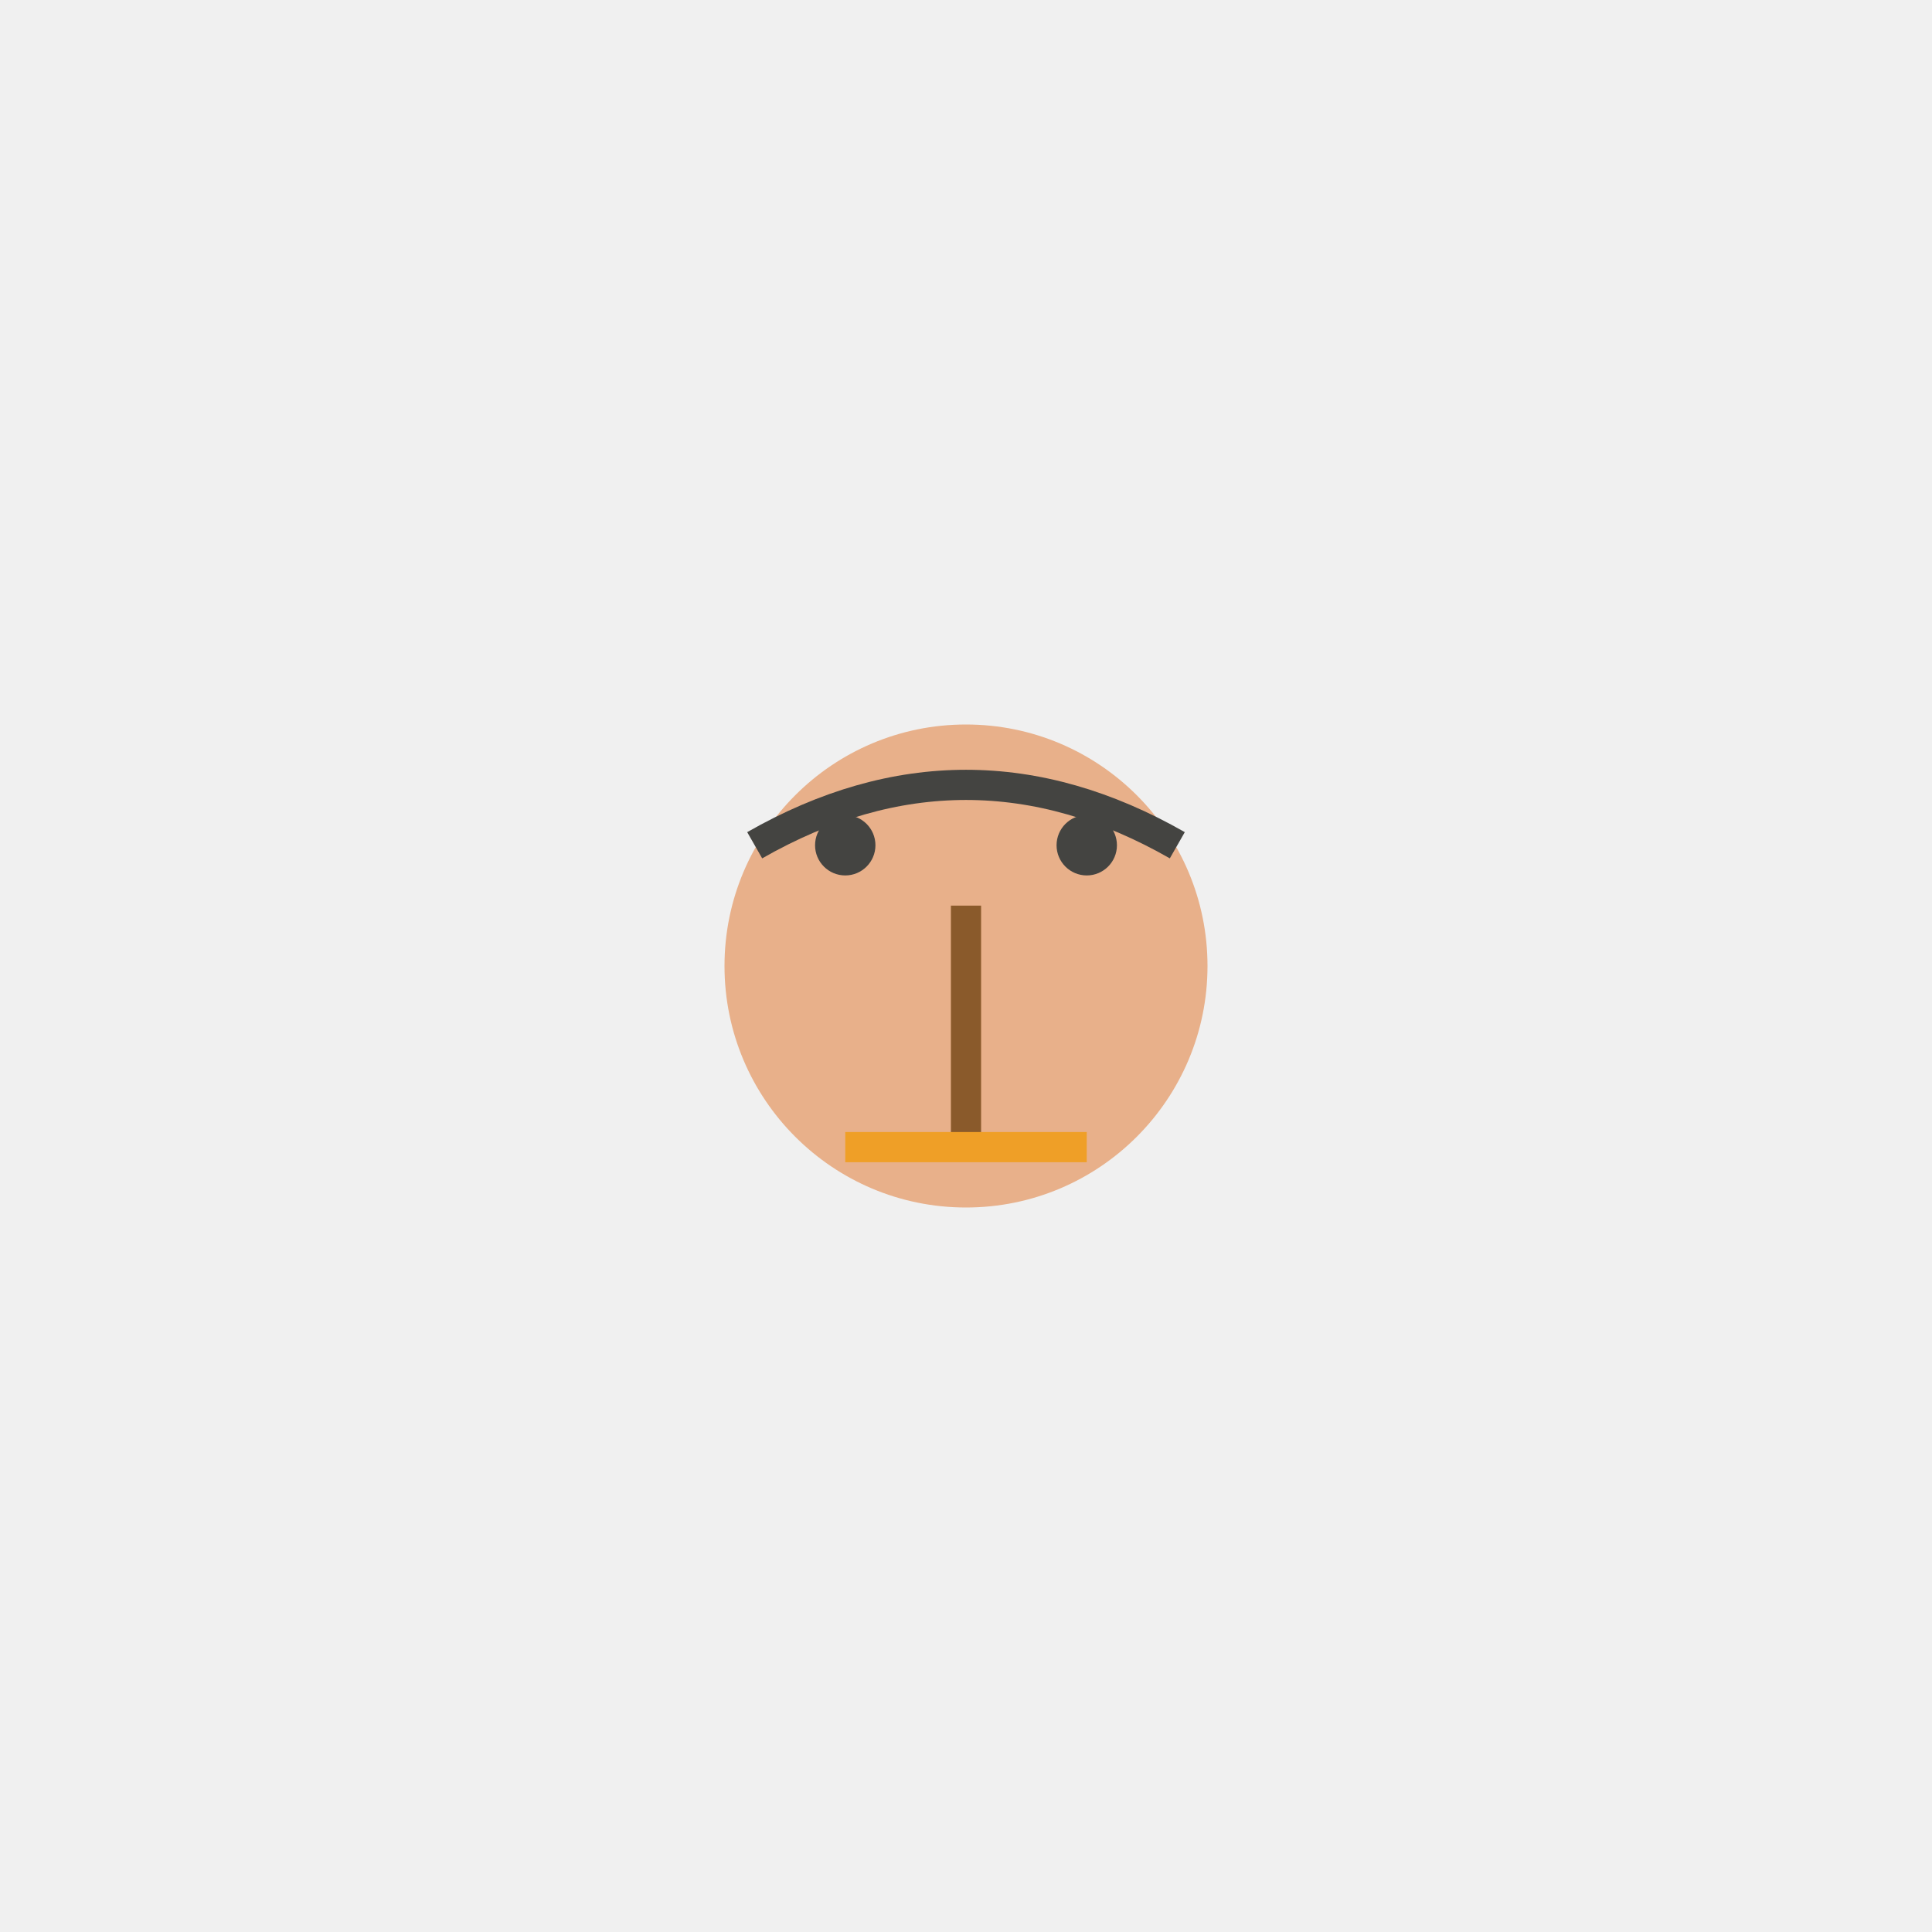
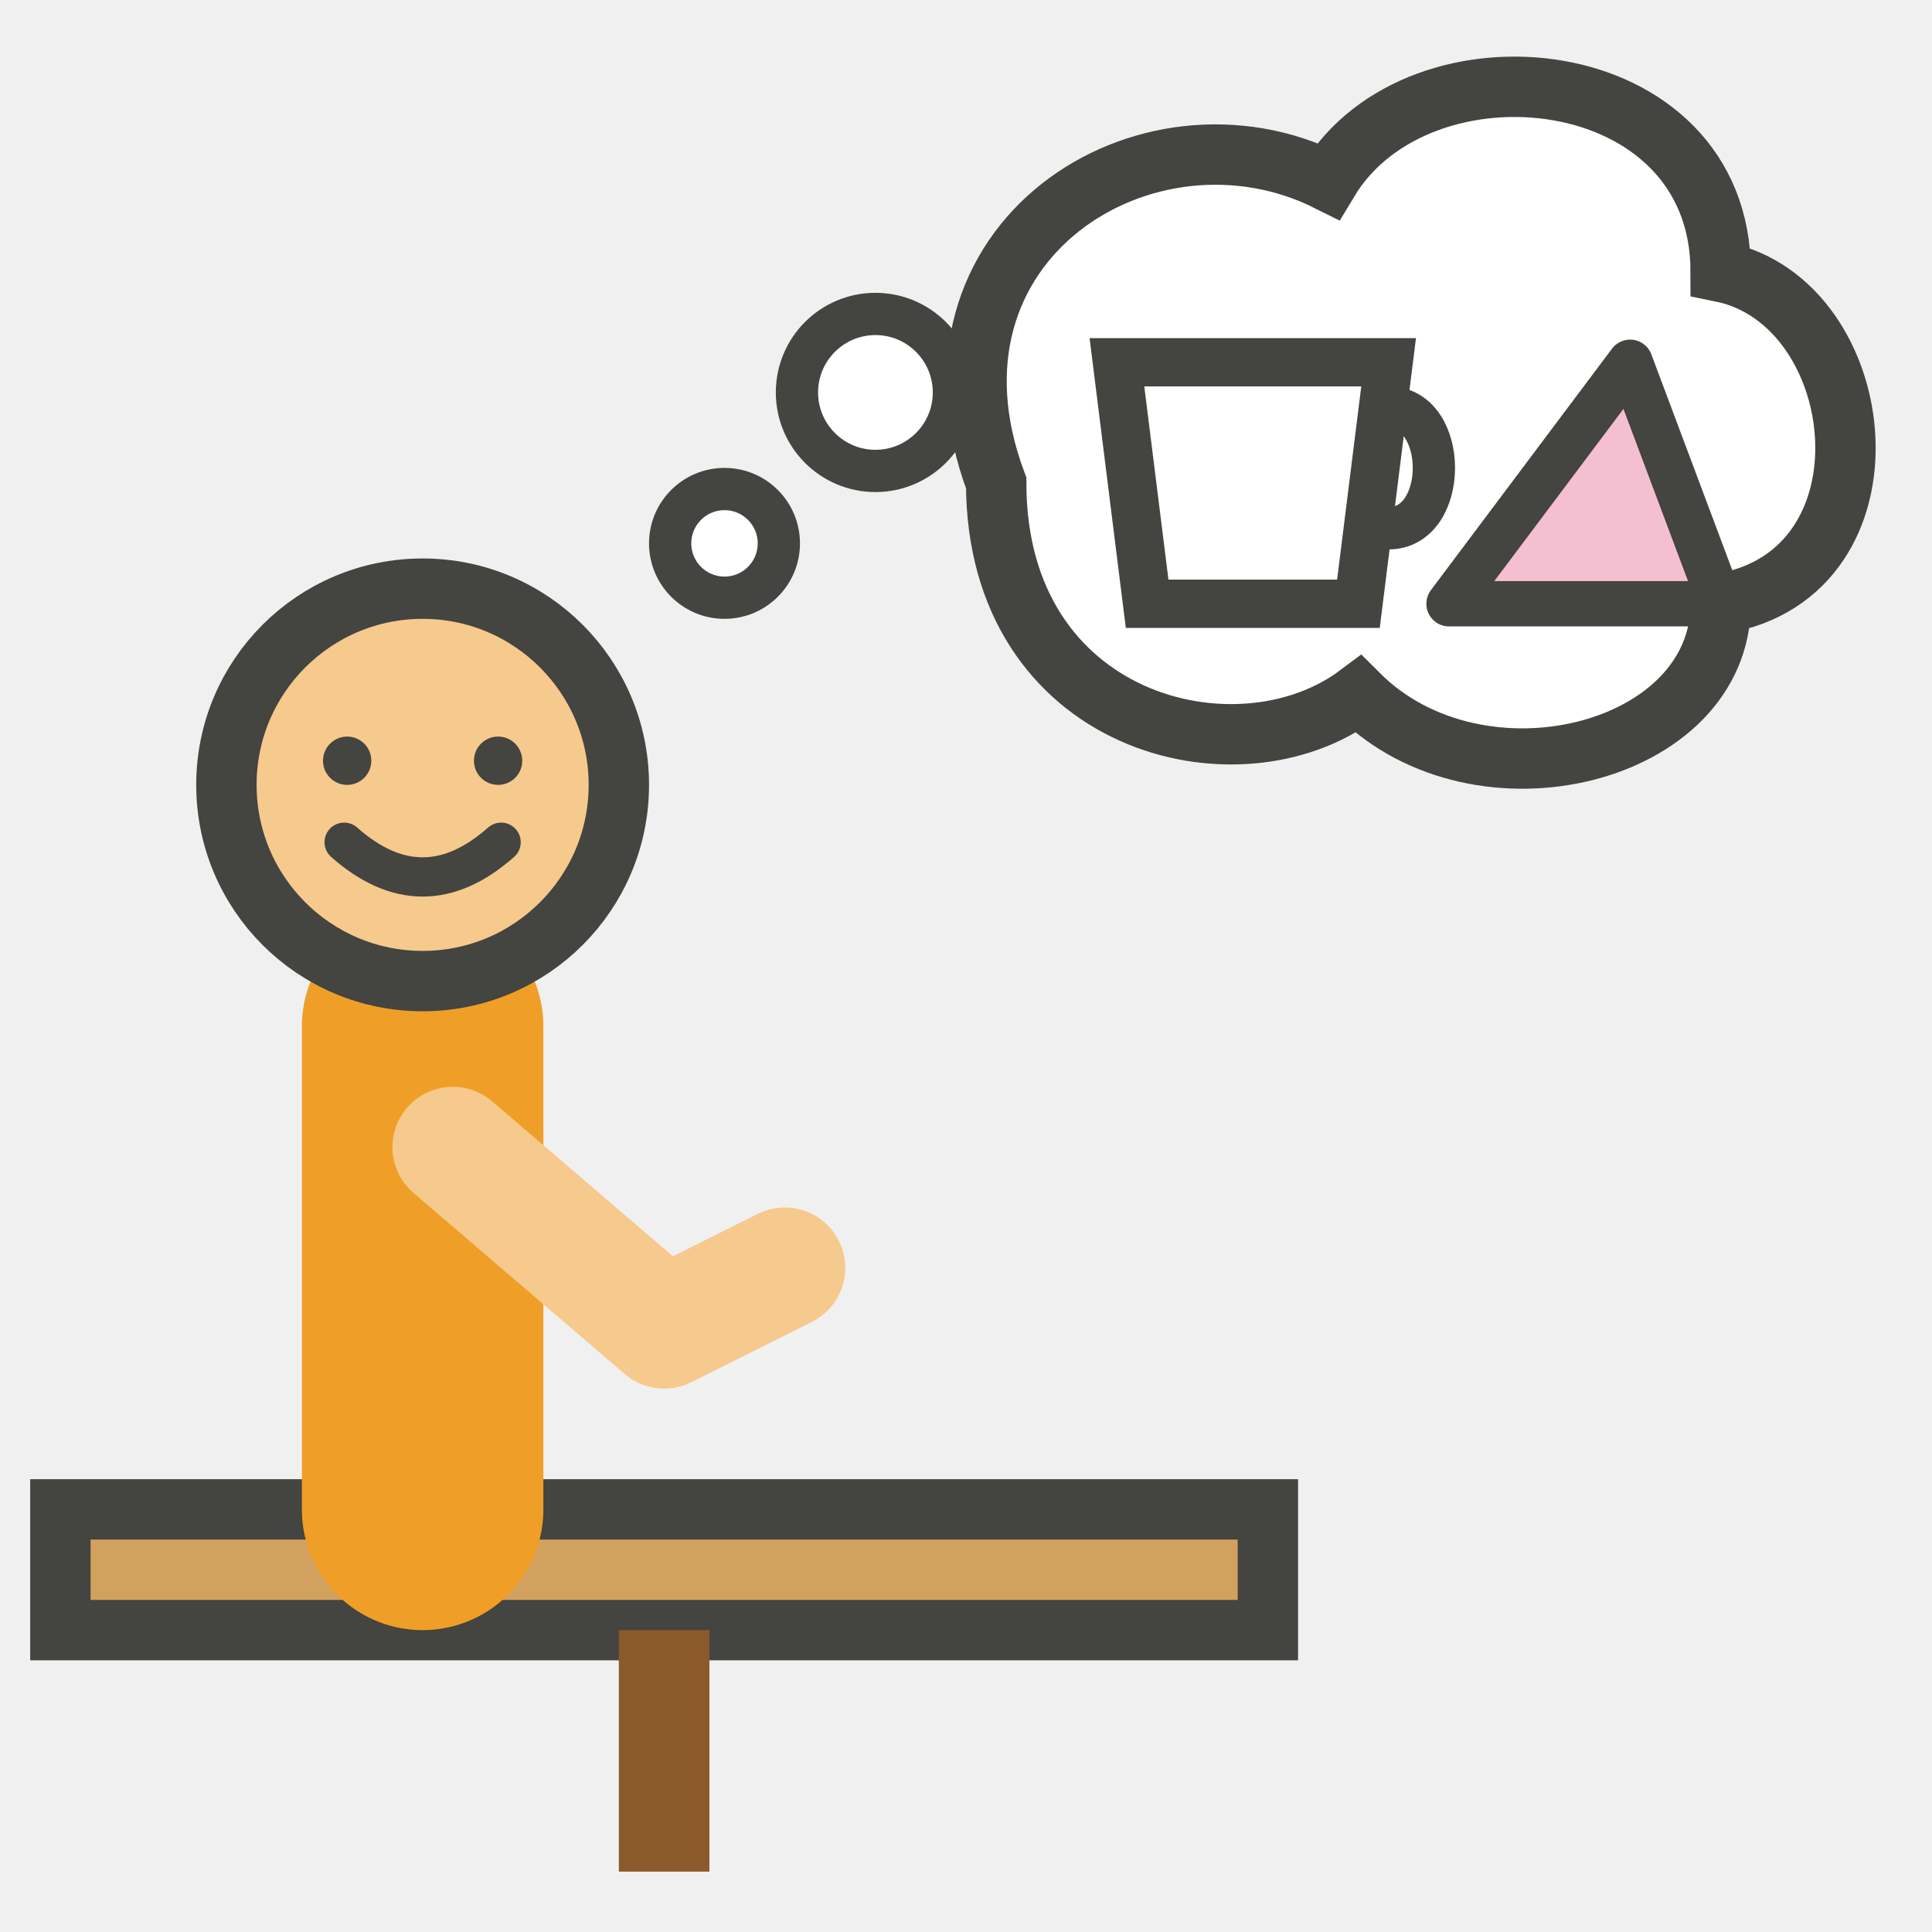
<svg xmlns="http://www.w3.org/2000/svg" viewBox="0 0 64 64">
-   <circle cx="32" cy="32" r="8" fill="#E8B08A" />
-   <path d="M25 28 Q32 24 39 28" stroke="#444441" stroke-width="1" fill="none" />
-   <circle cx="28" cy="28" r="1" fill="#444441" />
-   <circle cx="36" cy="28" r="1" fill="#444441" />
-   <path d="M32 30 L32 38" stroke="#8A5A2B" stroke-width="1" />
-   <path d="M28 38 L36 38" stroke="#EF9F27" stroke-width="1" />
+   <rect x="2" y="50" width="40" height="4" fill="#D3A15E" stroke="#444441" stroke-width="2" />
+   <path d="M22 54v8" stroke="#8A5A2B" stroke-width="3" />
+   <path d="M14 34L14 50" fill="none" stroke="#EF9F27" stroke-width="8" stroke-linecap="round" stroke-linejoin="round" />
+   <circle cx="14" cy="26" r="6.5" fill="#F6C98C" stroke="#444441" stroke-width="2" />
+   <circle cx="11.5" cy="25.2" r="0.8" fill="#444441" />
+   <circle cx="16.5" cy="25.2" r="0.8" fill="#444441" />
+   <path d="M11.4 27.9q2.6 2.3 5.2 0" fill="none" stroke="#444441" stroke-width="1.3" stroke-linecap="round" />
+   <path d="M15 38L22 44L26 42" fill="none" stroke="#F6C98C" stroke-width="4" stroke-linecap="round" stroke-linejoin="round" />
+   <circle cx="24" cy="18" r="1.8" fill="#FFFFFF" stroke="#444441" stroke-width="1.4" />
+   <circle cx="29" cy="13" r="2.6" fill="#FFFFFF" stroke="#444441" stroke-width="1.4" />
+   <path d="M33 16c-3-8 5-13 11-10 3-5 13-4 13 3 5 1 6 10 0 11 0 5-8 7-12 3-4 3-12 1-12-7z" fill="#FFFFFF" stroke="#444441" stroke-width="2" />
+   <path d="M37 12h9l-1 8h-7z" fill="#FFFFFF" stroke="#444441" stroke-width="1.6" />
+   <path d="M46 13.5c2 0 2 4 0 4" fill="none" stroke="#444441" stroke-width="1.4" />
+   <path d="M48 20l6-8 3 8z" fill="#F4C0D1" stroke="#444441" stroke-width="1.5" stroke-linejoin="round" />
</svg>
